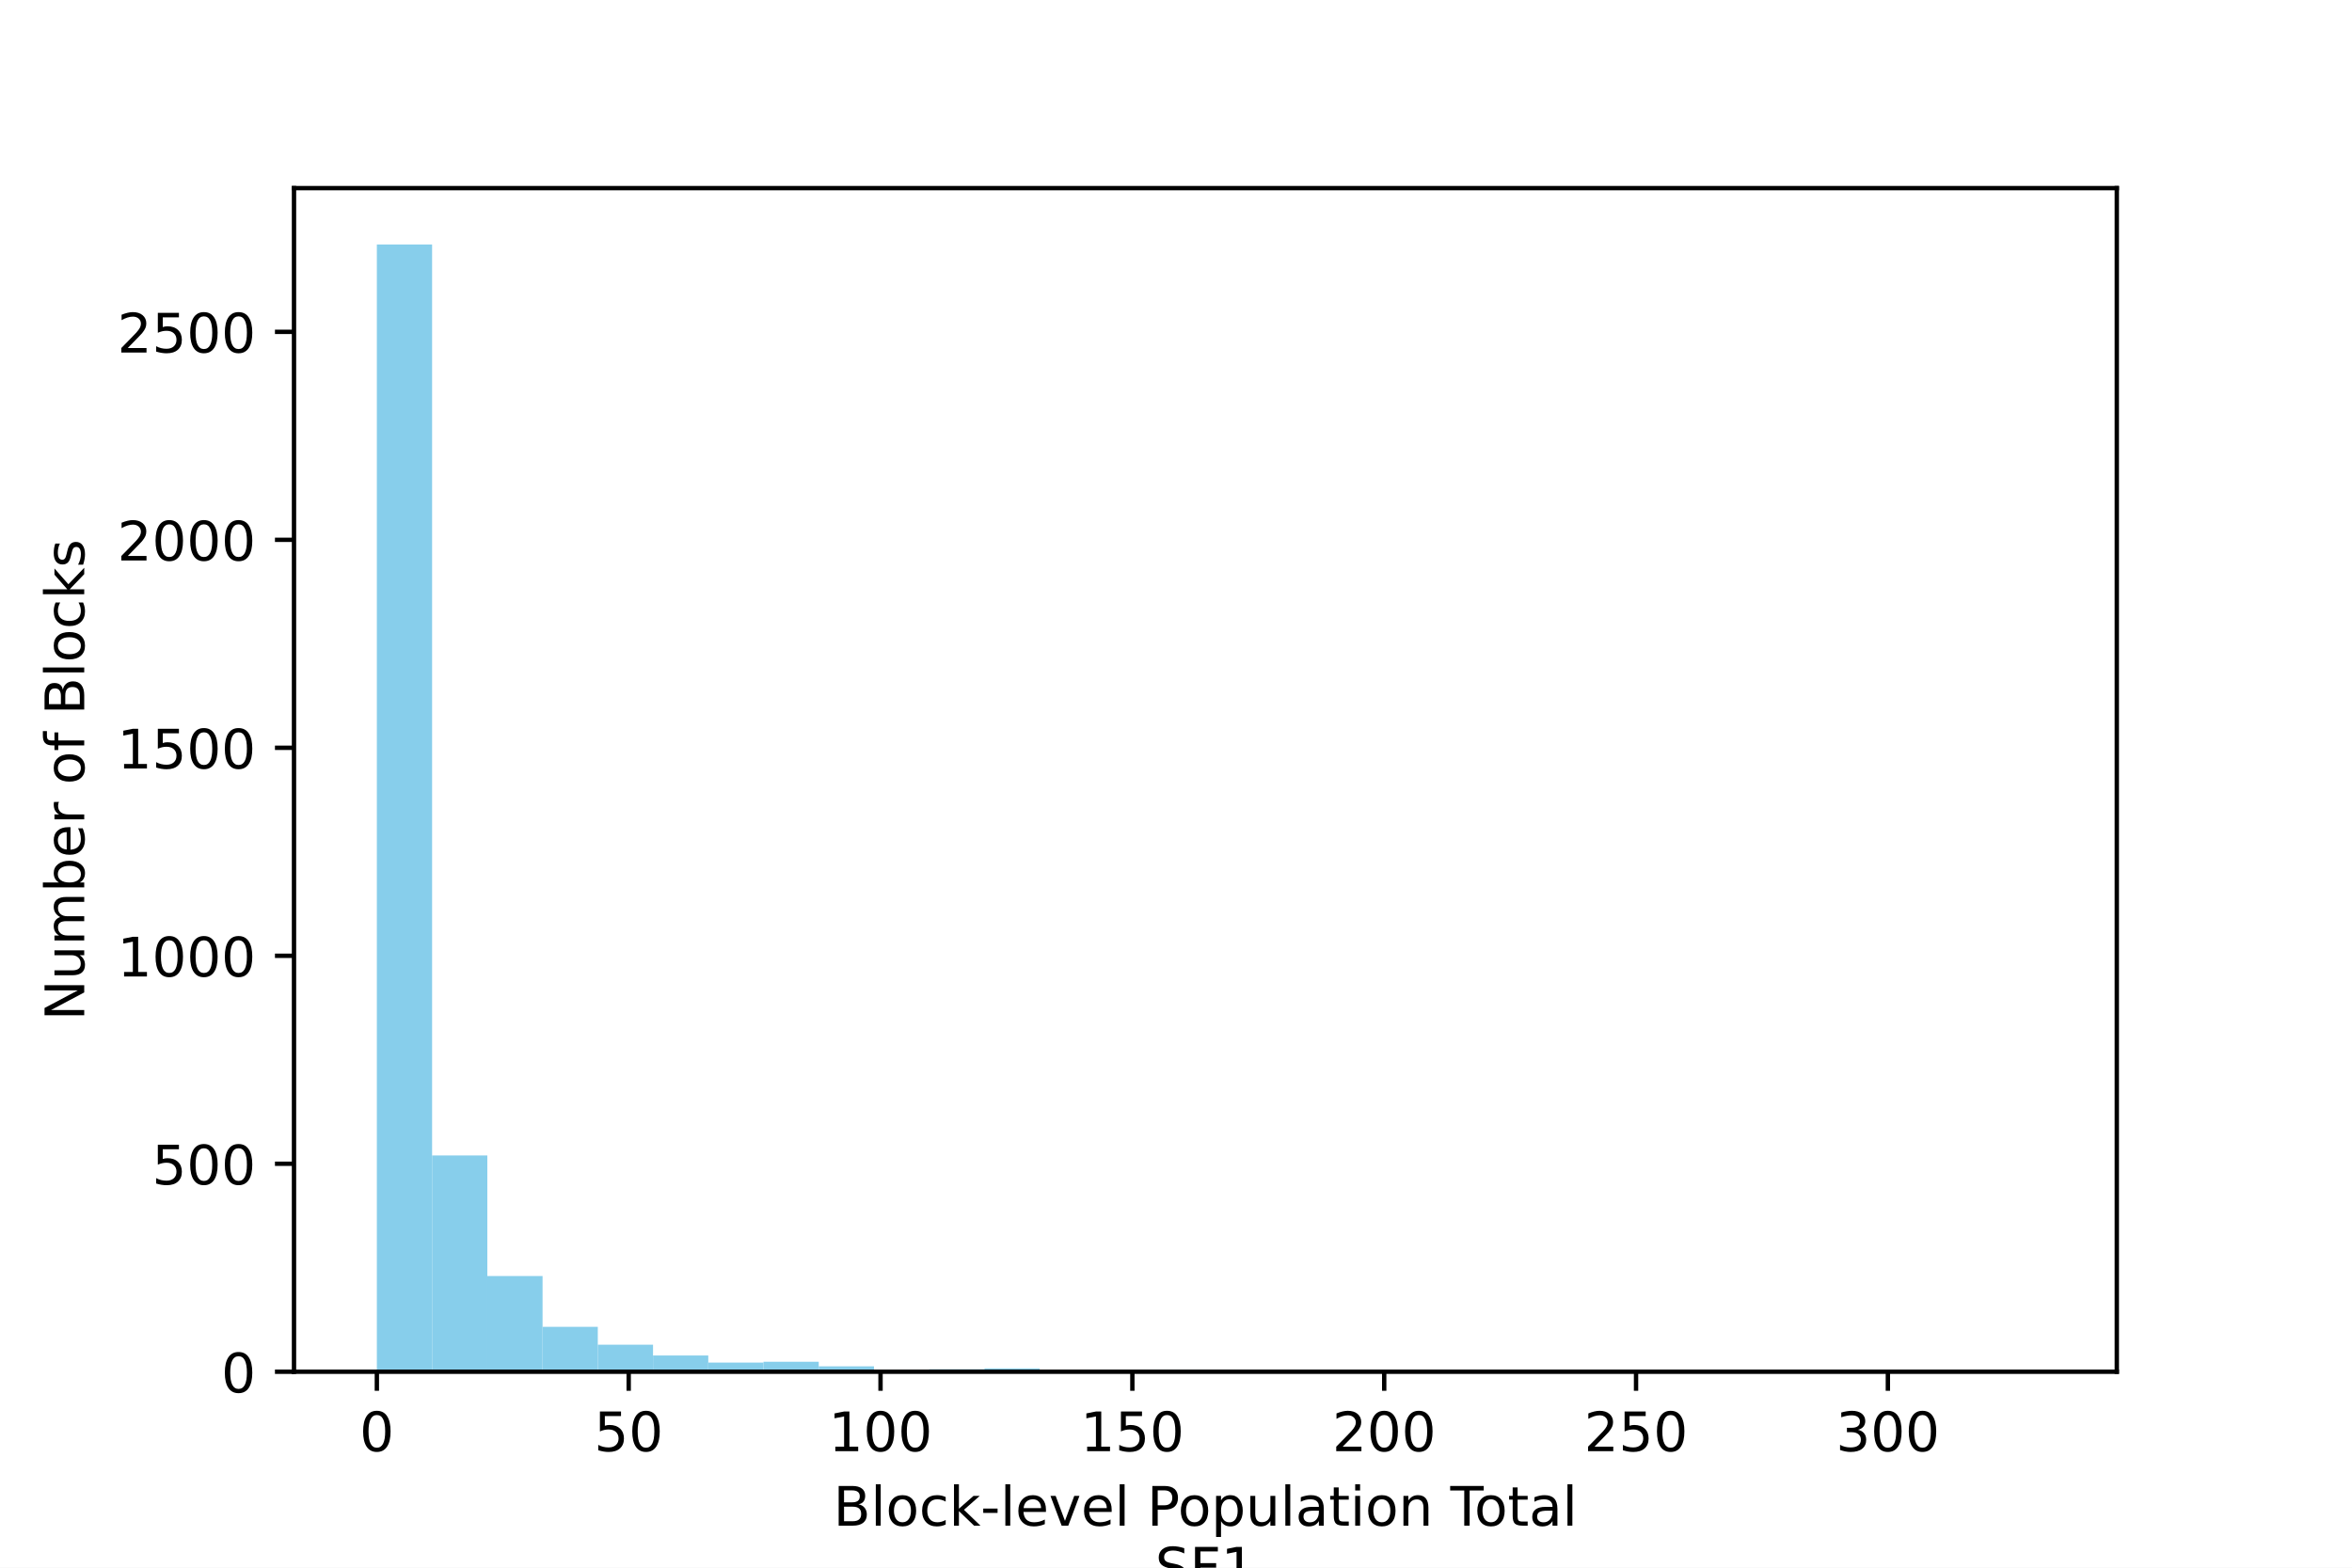
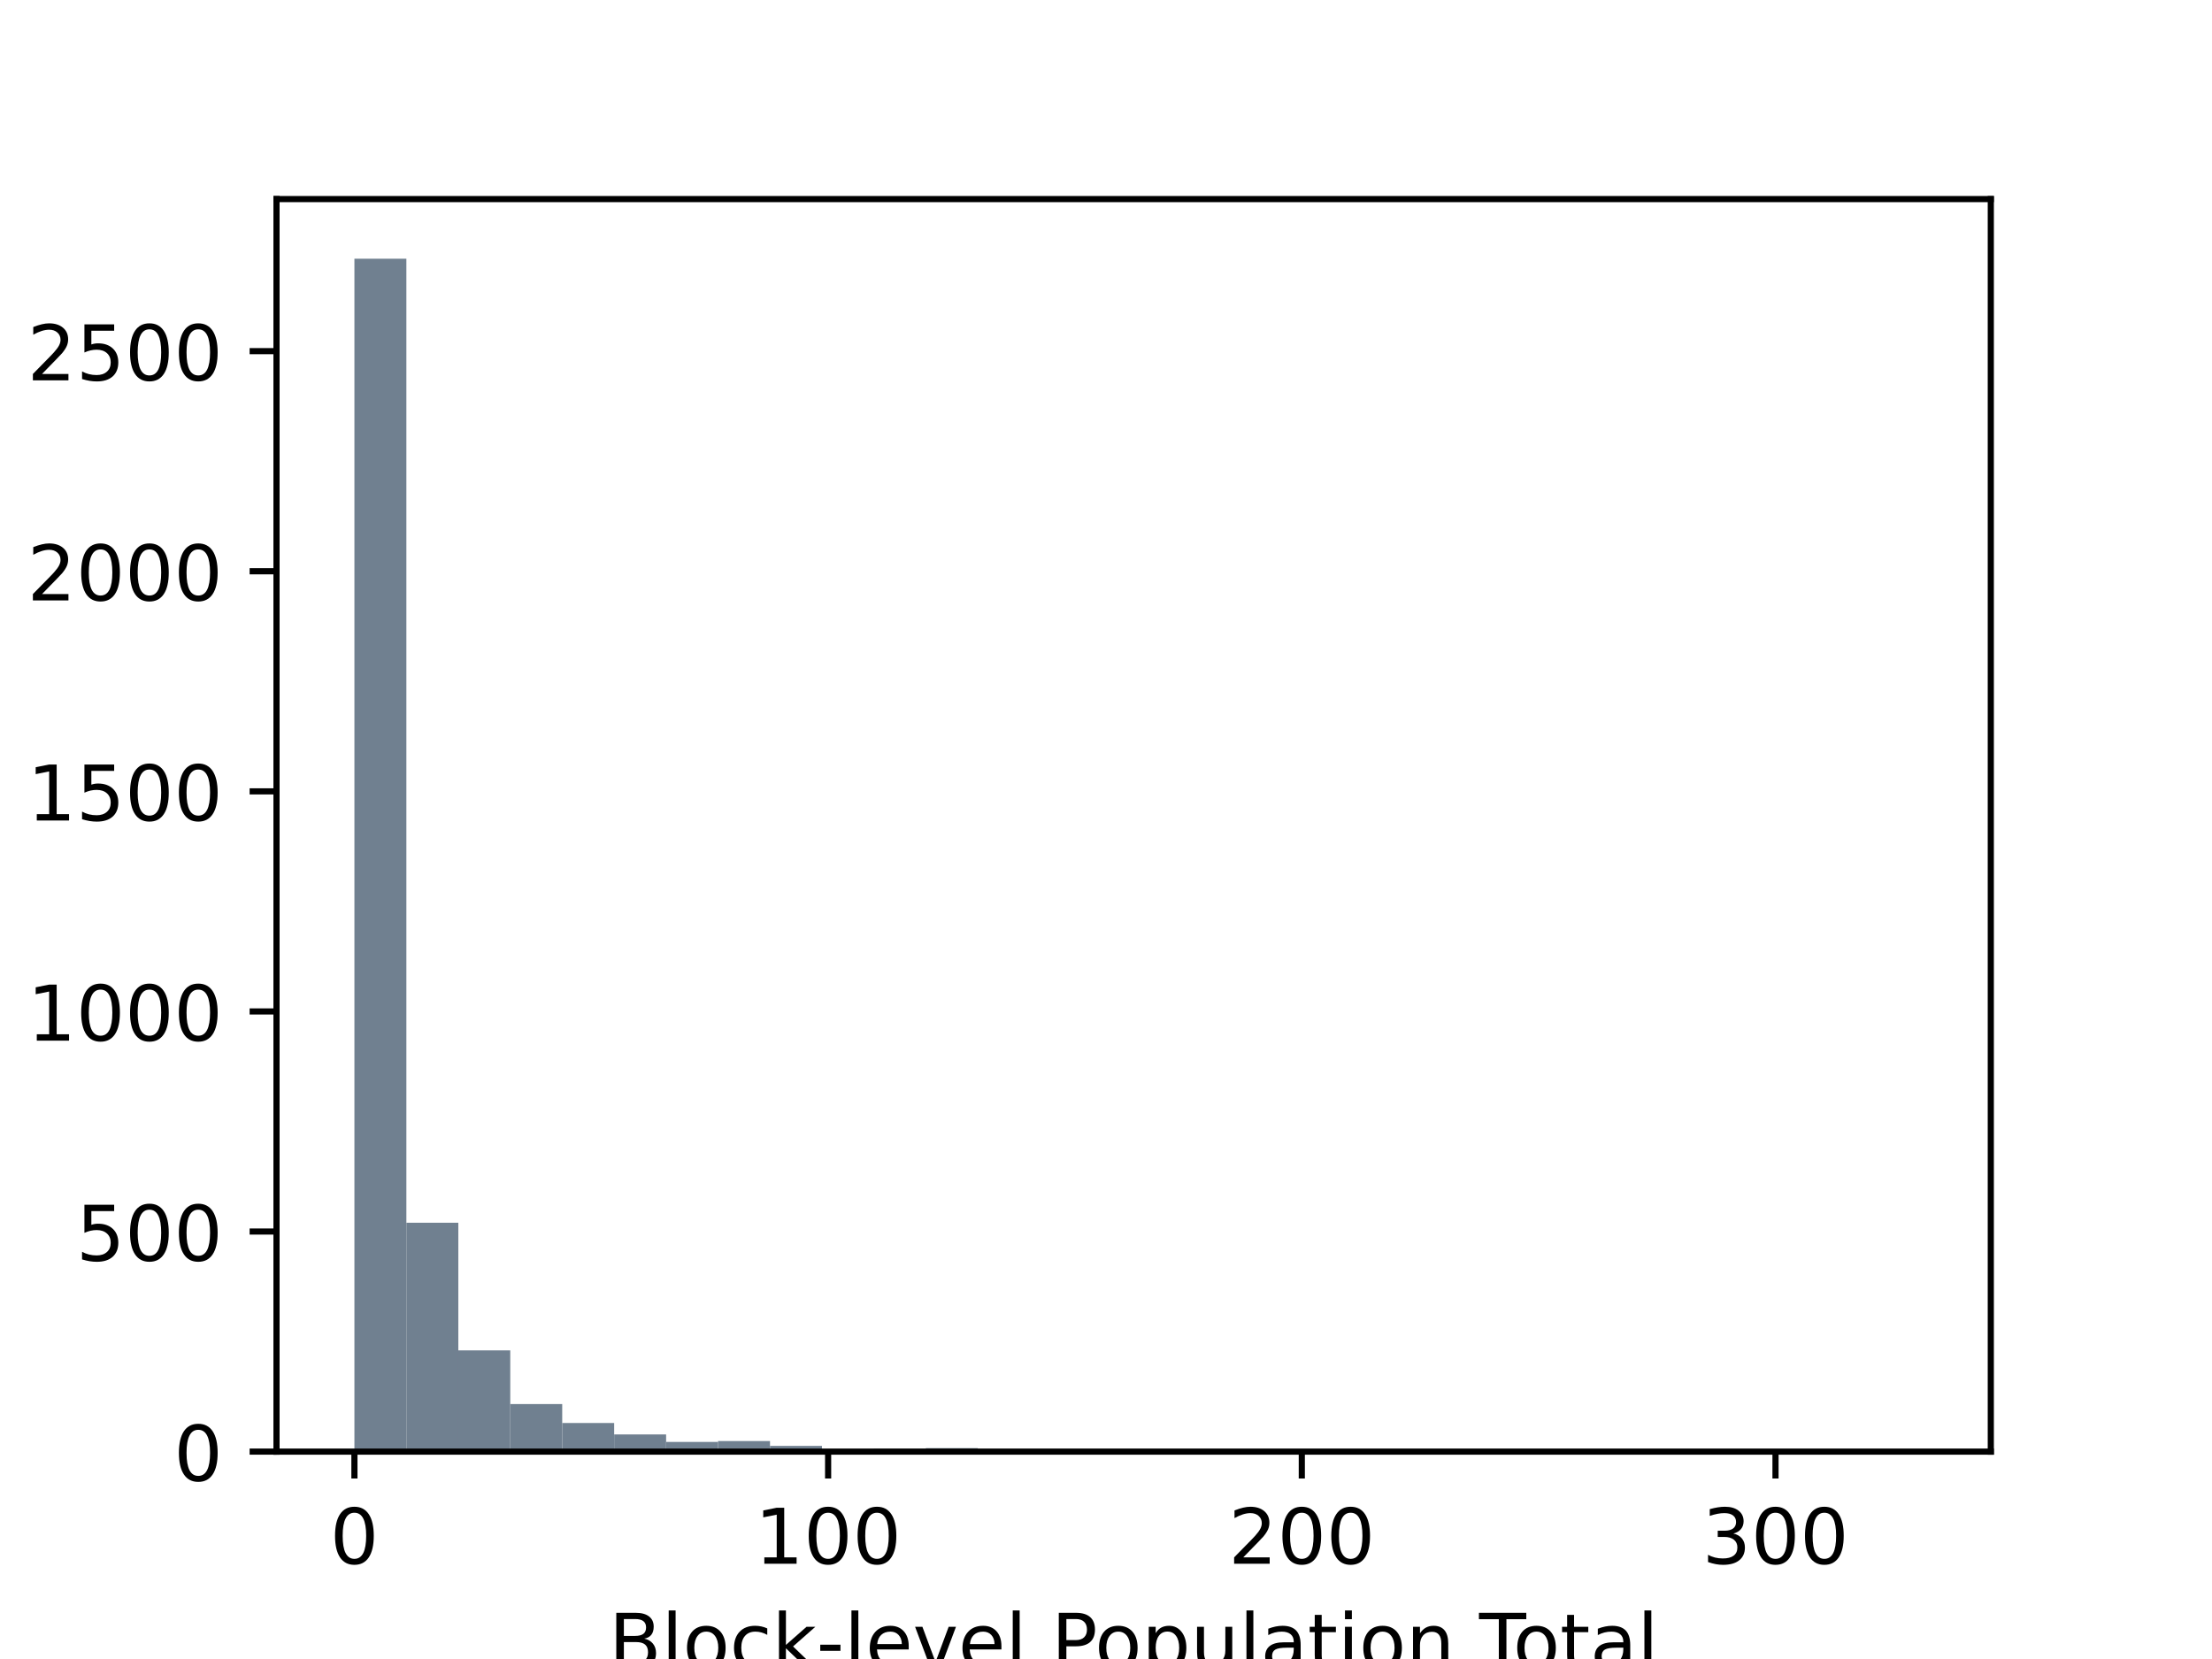
- <svg xmlns="http://www.w3.org/2000/svg" xmlns:xlink="http://www.w3.org/1999/xlink" height="288pt" version="1.1" viewBox="0 0 432 288" width="432pt">
+ <svg xmlns="http://www.w3.org/2000/svg" xmlns:xlink="http://www.w3.org/1999/xlink" height="216pt" version="1.1" viewBox="0 0 288 216" width="288pt">
  <defs>
    <style type="text/css">
*{stroke-linecap:butt;stroke-linejoin:round;}
  </style>
  </defs>
  <g id="figure_1">
    <g id="patch_1">
-       <path d="M 0 288  L 432 288  L 432 0  L 0 0  z " style="fill:#ffffff;" />
+       <path d="M 0 216  L 288 216  L 288 0  L 0 0  z " style="fill:#ffffff;" />
    </g>
    <g id="axes_1">
      <g id="patch_2">
-         <path d="M 54 252  L 388.8 252  L 388.8 34.56  L 54 34.56  z " style="fill:#ffffff;" />
+         <path d="M 36 189  L 259.2 189  L 259.2 25.92  L 36 25.92  z " style="fill:#ffffff;" />
      </g>
      <g id="patch_3">
-         <path clip-path="url(#p27dd9c31ef)" d="M 69.218 252  L 79.364 252  L 79.364 44.914  L 69.218 44.914  z " style="fill:#87ceeb;" />
+         <path clip-path="url(#pad253e665d)" d="M 46.145 189  L 52.909 189  L 52.909 33.686  L 46.145 33.686  z " style="fill:#708090;" />
      </g>
      <g id="patch_4">
-         <path clip-path="url(#p27dd9c31ef)" d="M 79.364 252  L 89.509 252  L 89.509 212.264  L 79.364 212.264  z " style="fill:#87ceeb;" />
+         <path clip-path="url(#pad253e665d)" d="M 52.909 189  L 59.673 189  L 59.673 159.198  L 52.909 159.198  z " style="fill:#708090;" />
      </g>
      <g id="patch_5">
-         <path clip-path="url(#p27dd9c31ef)" d="M 89.509 252  L 99.655 252  L 99.655 234.424  L 89.509 234.424  z " style="fill:#87ceeb;" />
+         <path clip-path="url(#pad253e665d)" d="M 59.673 189  L 66.436 189  L 66.436 175.818  L 59.673 175.818  z " style="fill:#708090;" />
      </g>
      <g id="patch_6">
-         <path clip-path="url(#p27dd9c31ef)" d="M 99.655 252  L 109.8 252  L 109.8 243.747  L 99.655 243.747  z " style="fill:#87ceeb;" />
+         <path clip-path="url(#pad253e665d)" d="M 66.436 189  L 73.2 189  L 73.2 182.81  L 66.436 182.81  z " style="fill:#708090;" />
      </g>
      <g id="patch_7">
-         <path clip-path="url(#p27dd9c31ef)" d="M 109.8 252  L 119.945 252  L 119.945 247.033  L 109.8 247.033  z " style="fill:#87ceeb;" />
+         <path clip-path="url(#pad253e665d)" d="M 73.2 189  L 79.964 189  L 79.964 185.275  L 73.2 185.275  z " style="fill:#708090;" />
      </g>
      <g id="patch_8">
-         <path clip-path="url(#p27dd9c31ef)" d="M 119.945 252  L 130.091 252  L 130.091 249.02  L 119.945 249.02  z " style="fill:#87ceeb;" />
+         <path clip-path="url(#pad253e665d)" d="M 79.964 189  L 86.727 189  L 86.727 186.765  L 79.964 186.765  z " style="fill:#708090;" />
      </g>
      <g id="patch_9">
-         <path clip-path="url(#p27dd9c31ef)" d="M 130.091 252  L 140.236 252  L 140.236 250.319  L 130.091 250.319  z " style="fill:#87ceeb;" />
+         <path clip-path="url(#pad253e665d)" d="M 86.727 189  L 93.491 189  L 93.491 187.739  L 86.727 187.739  z " style="fill:#708090;" />
      </g>
      <g id="patch_10">
-         <path clip-path="url(#p27dd9c31ef)" d="M 140.236 252  L 150.382 252  L 150.382 250.166  L 140.236 250.166  z " style="fill:#87ceeb;" />
+         <path clip-path="url(#pad253e665d)" d="M 93.491 189  L 100.255 189  L 100.255 187.625  L 93.491 187.625  z " style="fill:#708090;" />
      </g>
      <g id="patch_11">
-         <path clip-path="url(#p27dd9c31ef)" d="M 150.382 252  L 160.527 252  L 160.527 251.007  L 150.382 251.007  z " style="fill:#87ceeb;" />
+         <path clip-path="url(#pad253e665d)" d="M 100.255 189  L 107.018 189  L 107.018 188.255  L 100.255 188.255  z " style="fill:#708090;" />
      </g>
      <g id="patch_12">
-         <path clip-path="url(#p27dd9c31ef)" d="M 160.527 252  L 170.673 252  L 170.673 251.694  L 160.527 251.694  z " style="fill:#87ceeb;" />
+         <path clip-path="url(#pad253e665d)" d="M 107.018 189  L 113.782 189  L 113.782 188.771  L 107.018 188.771  z " style="fill:#708090;" />
      </g>
      <g id="patch_13">
-         <path clip-path="url(#p27dd9c31ef)" d="M 170.673 252  L 180.818 252  L 180.818 251.542  L 170.673 251.542  z " style="fill:#87ceeb;" />
+         <path clip-path="url(#pad253e665d)" d="M 113.782 189  L 120.545 189  L 120.545 188.656  L 113.782 188.656  z " style="fill:#708090;" />
      </g>
      <g id="patch_14">
-         <path clip-path="url(#p27dd9c31ef)" d="M 180.818 252  L 190.964 252  L 190.964 251.389  L 180.818 251.389  z " style="fill:#87ceeb;" />
+         <path clip-path="url(#pad253e665d)" d="M 120.545 189  L 127.309 189  L 127.309 188.542  L 120.545 188.542  z " style="fill:#708090;" />
      </g>
      <g id="patch_15">
-         <path clip-path="url(#p27dd9c31ef)" d="M 190.964 252  L 201.109 252  L 201.109 251.771  L 190.964 251.771  z " style="fill:#87ceeb;" />
+         <path clip-path="url(#pad253e665d)" d="M 127.309 189  L 134.073 189  L 134.073 188.828  L 127.309 188.828  z " style="fill:#708090;" />
      </g>
      <g id="patch_16">
-         <path clip-path="url(#p27dd9c31ef)" d="M 201.109 252  L 211.255 252  L 211.255 251.924  L 201.109 251.924  z " style="fill:#87ceeb;" />
+         <path clip-path="url(#pad253e665d)" d="M 134.073 189  L 140.836 189  L 140.836 188.943  L 134.073 188.943  z " style="fill:#708090;" />
      </g>
      <g id="patch_17">
-         <path clip-path="url(#p27dd9c31ef)" d="M 211.255 252  L 221.4 252  L 221.4 251.618  L 211.255 251.618  z " style="fill:#87ceeb;" />
+         <path clip-path="url(#pad253e665d)" d="M 140.836 189  L 147.6 189  L 147.6 188.713  L 140.836 188.713  z " style="fill:#708090;" />
      </g>
      <g id="patch_18">
-         <path clip-path="url(#p27dd9c31ef)" d="M 221.4 252  L 231.545 252  L 231.545 251.924  L 221.4 251.924  z " style="fill:#87ceeb;" />
+         <path clip-path="url(#pad253e665d)" d="M 147.6 189  L 154.364 189  L 154.364 188.943  L 147.6 188.943  z " style="fill:#708090;" />
      </g>
      <g id="patch_19">
-         <path clip-path="url(#p27dd9c31ef)" d="M 231.545 252  L 241.691 252  L 241.691 251.924  L 231.545 251.924  z " style="fill:#87ceeb;" />
+         <path clip-path="url(#pad253e665d)" d="M 154.364 189  L 161.127 189  L 161.127 188.943  L 154.364 188.943  z " style="fill:#708090;" />
      </g>
      <g id="patch_20">
-         <path clip-path="url(#p27dd9c31ef)" d="M 241.691 252  L 251.836 252  L 251.836 251.847  L 241.691 251.847  z " style="fill:#87ceeb;" />
+         <path clip-path="url(#pad253e665d)" d="M 161.127 189  L 167.891 189  L 167.891 188.885  L 161.127 188.885  z " style="fill:#708090;" />
      </g>
      <g id="patch_21">
-         <path clip-path="url(#p27dd9c31ef)" d="M 251.836 252  L 261.982 252  L 261.982 252  L 251.836 252  z " style="fill:#87ceeb;" />
+         <path clip-path="url(#pad253e665d)" d="M 167.891 189  L 174.655 189  L 174.655 189  L 167.891 189  z " style="fill:#708090;" />
      </g>
      <g id="patch_22">
-         <path clip-path="url(#p27dd9c31ef)" d="M 261.982 252  L 272.127 252  L 272.127 251.924  L 261.982 251.924  z " style="fill:#87ceeb;" />
+         <path clip-path="url(#pad253e665d)" d="M 174.655 189  L 181.418 189  L 181.418 188.943  L 174.655 188.943  z " style="fill:#708090;" />
      </g>
      <g id="patch_23">
-         <path clip-path="url(#p27dd9c31ef)" d="M 272.127 252  L 282.273 252  L 282.273 252  L 272.127 252  z " style="fill:#87ceeb;" />
+         <path clip-path="url(#pad253e665d)" d="M 181.418 189  L 188.182 189  L 188.182 189  L 181.418 189  z " style="fill:#708090;" />
      </g>
      <g id="patch_24">
-         <path clip-path="url(#p27dd9c31ef)" d="M 282.273 252  L 292.418 252  L 292.418 252  L 282.273 252  z " style="fill:#87ceeb;" />
+         <path clip-path="url(#pad253e665d)" d="M 188.182 189  L 194.945 189  L 194.945 189  L 188.182 189  z " style="fill:#708090;" />
      </g>
      <g id="patch_25">
-         <path clip-path="url(#p27dd9c31ef)" d="M 292.418 252  L 302.564 252  L 302.564 251.924  L 292.418 251.924  z " style="fill:#87ceeb;" />
+         <path clip-path="url(#pad253e665d)" d="M 194.945 189  L 201.709 189  L 201.709 188.943  L 194.945 188.943  z " style="fill:#708090;" />
      </g>
      <g id="patch_26">
-         <path clip-path="url(#p27dd9c31ef)" d="M 302.564 252  L 312.709 252  L 312.709 251.924  L 302.564 251.924  z " style="fill:#87ceeb;" />
+         <path clip-path="url(#pad253e665d)" d="M 201.709 189  L 208.473 189  L 208.473 188.943  L 201.709 188.943  z " style="fill:#708090;" />
      </g>
      <g id="patch_27">
-         <path clip-path="url(#p27dd9c31ef)" d="M 312.709 252  L 322.855 252  L 322.855 252  L 312.709 252  z " style="fill:#87ceeb;" />
+         <path clip-path="url(#pad253e665d)" d="M 208.473 189  L 215.236 189  L 215.236 189  L 208.473 189  z " style="fill:#708090;" />
      </g>
      <g id="patch_28">
-         <path clip-path="url(#p27dd9c31ef)" d="M 322.855 252  L 333 252  L 333 252  L 322.855 252  z " style="fill:#87ceeb;" />
+         <path clip-path="url(#pad253e665d)" d="M 215.236 189  L 222 189  L 222 189  L 215.236 189  z " style="fill:#708090;" />
      </g>
      <g id="patch_29">
-         <path clip-path="url(#p27dd9c31ef)" d="M 333 252  L 343.145 252  L 343.145 251.924  L 333 251.924  z " style="fill:#87ceeb;" />
+         <path clip-path="url(#pad253e665d)" d="M 222 189  L 228.764 189  L 228.764 188.943  L 222 188.943  z " style="fill:#708090;" />
      </g>
      <g id="patch_30">
-         <path clip-path="url(#p27dd9c31ef)" d="M 343.145 252  L 353.291 252  L 353.291 251.924  L 343.145 251.924  z " style="fill:#87ceeb;" />
+         <path clip-path="url(#pad253e665d)" d="M 228.764 189  L 235.527 189  L 235.527 188.943  L 228.764 188.943  z " style="fill:#708090;" />
      </g>
      <g id="patch_31">
-         <path clip-path="url(#p27dd9c31ef)" d="M 353.291 252  L 363.436 252  L 363.436 252  L 353.291 252  z " style="fill:#87ceeb;" />
+         <path clip-path="url(#pad253e665d)" d="M 235.527 189  L 242.291 189  L 242.291 189  L 235.527 189  z " style="fill:#708090;" />
      </g>
      <g id="patch_32">
-         <path clip-path="url(#p27dd9c31ef)" d="M 363.436 252  L 373.582 252  L 373.582 251.847  L 363.436 251.847  z " style="fill:#87ceeb;" />
+         <path clip-path="url(#pad253e665d)" d="M 242.291 189  L 249.055 189  L 249.055 188.885  L 242.291 188.885  z " style="fill:#708090;" />
      </g>
      <g id="matplotlib.axis_1">
        <g id="xtick_1">
          <g id="line2d_1">
            <defs>
-               <path d="M 0 0  L 0 3.5  " id="mb5f21ae2e0" style="stroke:#000000;stroke-width:0.8;" />
-             </defs>
-             <g>
-               <use style="stroke:#000000;stroke-width:0.8;" x="69.218" xlink:href="#mb5f21ae2e0" y="252" />
+               <path d="M 0 0  L 0 3.5  " id="m7baa0df16b" style="stroke:#000000;stroke-width:0.8;" />
+             </defs>
+             <g>
+               <use style="stroke:#000000;stroke-width:0.8;" x="46.145" xlink:href="#m7baa0df16b" y="189" />
            </g>
          </g>
          <g id="text_1">
            <defs>
              <path d="M 31.781 66.406  Q 24.172 66.406 20.328 58.906  Q 16.5 51.422 16.5 36.375  Q 16.5 21.391 20.328 13.891  Q 24.172 6.391 31.781 6.391  Q 39.453 6.391 43.281 13.891  Q 47.125 21.391 47.125 36.375  Q 47.125 51.422 43.281 58.906  Q 39.453 66.406 31.781 66.406  z M 31.781 74.219  Q 44.047 74.219 50.516 64.516  Q 56.984 54.828 56.984 36.375  Q 56.984 17.969 50.516 8.266  Q 44.047 -1.422 31.781 -1.422  Q 19.531 -1.422 13.062 8.266  Q 6.594 17.969 6.594 36.375  Q 6.594 54.828 13.062 64.516  Q 19.531 74.219 31.781 74.219  z " id="DejaVuSans-48" />
            </defs>
-             <g transform="translate(66.03693 266.5984)scale(0.1 -0.1)">
+             <g transform="translate(42.9642 203.5984)scale(0.1 -0.1)">
              <use xlink:href="#DejaVuSans-48" />
            </g>
          </g>
        </g>
        <g id="xtick_2">
          <g id="line2d_2">
            <g>
-               <use style="stroke:#000000;stroke-width:0.8;" x="115.474" xlink:href="#mb5f21ae2e0" y="252" />
+               <use style="stroke:#000000;stroke-width:0.8;" x="107.82" xlink:href="#m7baa0df16b" y="189" />
            </g>
          </g>
          <g id="text_2">
            <defs>
-               <path d="M 10.797 72.906  L 49.516 72.906  L 49.516 64.594  L 19.828 64.594  L 19.828 46.734  Q 21.969 47.469 24.109 47.828  Q 26.266 48.188 28.422 48.188  Q 40.625 48.188 47.75 41.5  Q 54.891 34.812 54.891 23.391  Q 54.891 11.625 47.562 5.094  Q 40.234 -1.422 26.906 -1.422  Q 22.312 -1.422 17.547 -0.641  Q 12.797 0.141 7.719 1.703  L 7.719 11.625  Q 12.109 9.234 16.797 8.062  Q 21.484 6.891 26.703 6.891  Q 35.156 6.891 40.078 11.328  Q 45.016 15.766 45.016 23.391  Q 45.016 31 40.078 35.438  Q 35.156 39.891 26.703 39.891  Q 22.75 39.891 18.812 39.016  Q 14.891 38.141 10.797 36.281  z " id="DejaVuSans-53" />
-             </defs>
-             <g transform="translate(109.1116 266.5984)scale(0.1 -0.1)">
-               <use xlink:href="#DejaVuSans-53" />
-               <use x="63.623" xlink:href="#DejaVuSans-48" />
+               <path d="M 12.406 8.297  L 28.516 8.297  L 28.516 63.922  L 10.984 60.406  L 10.984 69.391  L 28.422 72.906  L 38.281 72.906  L 38.281 8.297  L 54.391 8.297  L 54.391 0  L 12.406 0  z " id="DejaVuSans-49" />
+             </defs>
+             <g transform="translate(98.2762 203.5984)scale(0.1 -0.1)">
+               <use xlink:href="#DejaVuSans-49" />
+               <use x="63.623" xlink:href="#DejaVuSans-48" />
+               <use x="127.246" xlink:href="#DejaVuSans-48" />
            </g>
          </g>
        </g>
        <g id="xtick_3">
          <g id="line2d_3">
            <g>
-               <use style="stroke:#000000;stroke-width:0.8;" x="161.73" xlink:href="#mb5f21ae2e0" y="252" />
+               <use style="stroke:#000000;stroke-width:0.8;" x="169.494" xlink:href="#m7baa0df16b" y="189" />
            </g>
          </g>
          <g id="text_3">
            <defs>
-               <path d="M 12.406 8.297  L 28.516 8.297  L 28.516 63.922  L 10.984 60.406  L 10.984 69.391  L 28.422 72.906  L 38.281 72.906  L 38.281 8.297  L 54.391 8.297  L 54.391 0  L 12.406 0  z " id="DejaVuSans-49" />
-             </defs>
-             <g transform="translate(152.1862 266.5984)scale(0.1 -0.1)">
-               <use xlink:href="#DejaVuSans-49" />
+               <path d="M 19.188 8.297  L 53.609 8.297  L 53.609 0  L 7.328 0  L 7.328 8.297  Q 12.938 14.109 22.625 23.891  Q 32.328 33.688 34.812 36.531  Q 39.547 41.844 41.422 45.531  Q 43.312 49.219 43.312 52.781  Q 43.312 58.594 39.234 62.25  Q 35.156 65.922 28.609 65.922  Q 23.969 65.922 18.812 64.312  Q 13.672 62.703 7.812 59.422  L 7.812 69.391  Q 13.766 71.781 18.938 73  Q 24.125 74.219 28.422 74.219  Q 39.75 74.219 46.484 68.547  Q 53.219 62.891 53.219 53.422  Q 53.219 48.922 51.531 44.891  Q 49.859 40.875 45.406 35.406  Q 44.188 33.984 37.641 27.219  Q 31.109 20.453 19.188 8.297  z " id="DejaVuSans-50" />
+             </defs>
+             <g transform="translate(159.9507 203.5984)scale(0.1 -0.1)">
+               <use xlink:href="#DejaVuSans-50" />
              <use x="63.623" xlink:href="#DejaVuSans-48" />
              <use x="127.246" xlink:href="#DejaVuSans-48" />
            </g>
          </g>
        </g>
        <g id="xtick_4">
          <g id="line2d_4">
            <g>
-               <use style="stroke:#000000;stroke-width:0.8;" x="207.986" xlink:href="#mb5f21ae2e0" y="252" />
+               <use style="stroke:#000000;stroke-width:0.8;" x="231.169" xlink:href="#m7baa0df16b" y="189" />
            </g>
          </g>
          <g id="text_4">
-             <g transform="translate(198.442 266.5984)scale(0.1 -0.1)">
-               <use xlink:href="#DejaVuSans-49" />
-               <use x="63.623" xlink:href="#DejaVuSans-53" />
-               <use x="127.246" xlink:href="#DejaVuSans-48" />
-             </g>
-           </g>
-         </g>
-         <g id="xtick_5">
-           <g id="line2d_5">
-             <g>
-               <use style="stroke:#000000;stroke-width:0.8;" x="254.242" xlink:href="#mb5f21ae2e0" y="252" />
-             </g>
-           </g>
-           <g id="text_5">
-             <defs>
-               <path d="M 19.188 8.297  L 53.609 8.297  L 53.609 0  L 7.328 0  L 7.328 8.297  Q 12.938 14.109 22.625 23.891  Q 32.328 33.688 34.812 36.531  Q 39.547 41.844 41.422 45.531  Q 43.312 49.219 43.312 52.781  Q 43.312 58.594 39.234 62.25  Q 35.156 65.922 28.609 65.922  Q 23.969 65.922 18.812 64.312  Q 13.672 62.703 7.812 59.422  L 7.812 69.391  Q 13.766 71.781 18.938 73  Q 24.125 74.219 28.422 74.219  Q 39.75 74.219 46.484 68.547  Q 53.219 62.891 53.219 53.422  Q 53.219 48.922 51.531 44.891  Q 49.859 40.875 45.406 35.406  Q 44.188 33.984 37.641 27.219  Q 31.109 20.453 19.188 8.297  z " id="DejaVuSans-50" />
-             </defs>
-             <g transform="translate(244.6979 266.5984)scale(0.1 -0.1)">
-               <use xlink:href="#DejaVuSans-50" />
-               <use x="63.623" xlink:href="#DejaVuSans-48" />
-               <use x="127.246" xlink:href="#DejaVuSans-48" />
-             </g>
-           </g>
-         </g>
-         <g id="xtick_6">
-           <g id="line2d_6">
-             <g>
-               <use style="stroke:#000000;stroke-width:0.8;" x="300.498" xlink:href="#mb5f21ae2e0" y="252" />
-             </g>
-           </g>
-           <g id="text_6">
-             <g transform="translate(290.9538 266.5984)scale(0.1 -0.1)">
-               <use xlink:href="#DejaVuSans-50" />
-               <use x="63.623" xlink:href="#DejaVuSans-53" />
-               <use x="127.246" xlink:href="#DejaVuSans-48" />
-             </g>
-           </g>
-         </g>
-         <g id="xtick_7">
-           <g id="line2d_7">
-             <g>
-               <use style="stroke:#000000;stroke-width:0.8;" x="346.753" xlink:href="#mb5f21ae2e0" y="252" />
-             </g>
-           </g>
-           <g id="text_7">
            <defs>
              <path d="M 40.578 39.312  Q 47.656 37.797 51.625 33  Q 55.609 28.219 55.609 21.188  Q 55.609 10.406 48.188 4.484  Q 40.766 -1.422 27.094 -1.422  Q 22.516 -1.422 17.656 -0.516  Q 12.797 0.391 7.625 2.203  L 7.625 11.719  Q 11.719 9.328 16.594 8.109  Q 21.484 6.891 26.812 6.891  Q 36.078 6.891 40.938 10.547  Q 45.797 14.203 45.797 21.188  Q 45.797 27.641 41.281 31.266  Q 36.766 34.906 28.719 34.906  L 20.219 34.906  L 20.219 43.016  L 29.109 43.016  Q 36.375 43.016 40.234 45.922  Q 44.094 48.828 44.094 54.297  Q 44.094 59.906 40.109 62.906  Q 36.141 65.922 28.719 65.922  Q 24.656 65.922 20.016 65.031  Q 15.375 64.156 9.812 62.312  L 9.812 71.094  Q 15.438 72.656 20.344 73.438  Q 25.25 74.219 29.594 74.219  Q 40.828 74.219 47.359 69.109  Q 53.906 64.016 53.906 55.328  Q 53.906 49.266 50.438 45.094  Q 46.969 40.922 40.578 39.312  z " id="DejaVuSans-51" />
            </defs>
-             <g transform="translate(337.2097 266.5984)scale(0.1 -0.1)">
+             <g transform="translate(221.6252 203.5984)scale(0.1 -0.1)">
              <use xlink:href="#DejaVuSans-51" />
              <use x="63.623" xlink:href="#DejaVuSans-48" />
              <use x="127.246" xlink:href="#DejaVuSans-48" />
            </g>
          </g>
        </g>
-         <g id="text_8">
+         <g id="text_5">
          <defs>
            <path d="M 19.672 34.812  L 19.672 8.109  L 35.5 8.109  Q 43.453 8.109 47.281 11.406  Q 51.125 14.703 51.125 21.484  Q 51.125 28.328 47.281 31.562  Q 43.453 34.812 35.5 34.812  z M 19.672 64.797  L 19.672 42.828  L 34.281 42.828  Q 41.5 42.828 45.031 45.531  Q 48.578 48.25 48.578 53.812  Q 48.578 59.328 45.031 62.062  Q 41.5 64.797 34.281 64.797  z M 9.812 72.906  L 35.016 72.906  Q 46.297 72.906 52.391 68.219  Q 58.5 63.531 58.5 54.891  Q 58.5 48.188 55.375 44.234  Q 52.25 40.281 46.188 39.312  Q 53.469 37.75 57.5 32.781  Q 61.531 27.828 61.531 20.406  Q 61.531 10.641 54.891 5.312  Q 48.25 0 35.984 0  L 9.812 0  z " id="DejaVuSans-66" />
            <path d="M 9.422 75.984  L 18.406 75.984  L 18.406 0  L 9.422 0  z " id="DejaVuSans-108" />
            <path d="M 30.609 48.391  Q 23.391 48.391 19.188 42.75  Q 14.984 37.109 14.984 27.297  Q 14.984 17.484 19.156 11.844  Q 23.344 6.203 30.609 6.203  Q 37.797 6.203 41.984 11.859  Q 46.188 17.531 46.188 27.297  Q 46.188 37.016 41.984 42.703  Q 37.797 48.391 30.609 48.391  z M 30.609 56  Q 42.328 56 49.016 48.375  Q 55.719 40.766 55.719 27.297  Q 55.719 13.875 49.016 6.219  Q 42.328 -1.422 30.609 -1.422  Q 18.844 -1.422 12.172 6.219  Q 5.516 13.875 5.516 27.297  Q 5.516 40.766 12.172 48.375  Q 18.844 56 30.609 56  z " id="DejaVuSans-111" />
            <path d="M 48.781 52.594  L 48.781 44.188  Q 44.969 46.297 41.141 47.344  Q 37.312 48.391 33.406 48.391  Q 24.656 48.391 19.812 42.844  Q 14.984 37.312 14.984 27.297  Q 14.984 17.281 19.812 11.734  Q 24.656 6.203 33.406 6.203  Q 37.312 6.203 41.141 7.25  Q 44.969 8.297 48.781 10.406  L 48.781 2.094  Q 45.016 0.344 40.984 -0.531  Q 36.969 -1.422 32.422 -1.422  Q 20.062 -1.422 12.781 6.344  Q 5.516 14.109 5.516 27.297  Q 5.516 40.672 12.859 48.328  Q 20.219 56 33.016 56  Q 37.156 56 41.109 55.141  Q 45.062 54.297 48.781 52.594  z " id="DejaVuSans-99" />
            <path d="M 9.078 75.984  L 18.109 75.984  L 18.109 31.109  L 44.922 54.688  L 56.391 54.688  L 27.391 29.109  L 57.625 0  L 45.906 0  L 18.109 26.703  L 18.109 0  L 9.078 0  z " id="DejaVuSans-107" />
            <path d="M 4.891 31.391  L 31.203 31.391  L 31.203 23.391  L 4.891 23.391  z " id="DejaVuSans-45" />
            <path d="M 56.203 29.594  L 56.203 25.203  L 14.891 25.203  Q 15.484 15.922 20.484 11.062  Q 25.484 6.203 34.422 6.203  Q 39.594 6.203 44.453 7.469  Q 49.312 8.734 54.109 11.281  L 54.109 2.781  Q 49.266 0.734 44.188 -0.344  Q 39.109 -1.422 33.891 -1.422  Q 20.797 -1.422 13.156 6.188  Q 5.516 13.812 5.516 26.812  Q 5.516 40.234 12.766 48.109  Q 20.016 56 32.328 56  Q 43.359 56 49.781 48.891  Q 56.203 41.797 56.203 29.594  z M 47.219 32.234  Q 47.125 39.594 43.094 43.984  Q 39.062 48.391 32.422 48.391  Q 24.906 48.391 20.391 44.141  Q 15.875 39.891 15.188 32.172  z " id="DejaVuSans-101" />
            <path d="M 2.984 54.688  L 12.5 54.688  L 29.594 8.797  L 46.688 54.688  L 56.203 54.688  L 35.688 0  L 23.484 0  z " id="DejaVuSans-118" />
            <path id="DejaVuSans-32" />
            <path d="M 19.672 64.797  L 19.672 37.406  L 32.078 37.406  Q 38.969 37.406 42.719 40.969  Q 46.484 44.531 46.484 51.125  Q 46.484 57.672 42.719 61.234  Q 38.969 64.797 32.078 64.797  z M 9.812 72.906  L 32.078 72.906  Q 44.344 72.906 50.609 67.359  Q 56.891 61.812 56.891 51.125  Q 56.891 40.328 50.609 34.812  Q 44.344 29.297 32.078 29.297  L 19.672 29.297  L 19.672 0  L 9.812 0  z " id="DejaVuSans-80" />
            <path d="M 18.109 8.203  L 18.109 -20.797  L 9.078 -20.797  L 9.078 54.688  L 18.109 54.688  L 18.109 46.391  Q 20.953 51.266 25.266 53.625  Q 29.594 56 35.594 56  Q 45.562 56 51.781 48.094  Q 58.016 40.188 58.016 27.297  Q 58.016 14.406 51.781 6.484  Q 45.562 -1.422 35.594 -1.422  Q 29.594 -1.422 25.266 0.953  Q 20.953 3.328 18.109 8.203  z M 48.688 27.297  Q 48.688 37.203 44.609 42.844  Q 40.531 48.484 33.406 48.484  Q 26.266 48.484 22.188 42.844  Q 18.109 37.203 18.109 27.297  Q 18.109 17.391 22.188 11.75  Q 26.266 6.109 33.406 6.109  Q 40.531 6.109 44.609 11.75  Q 48.688 17.391 48.688 27.297  z " id="DejaVuSans-112" />
            <path d="M 8.5 21.578  L 8.5 54.688  L 17.484 54.688  L 17.484 21.922  Q 17.484 14.156 20.5 10.266  Q 23.531 6.391 29.594 6.391  Q 36.859 6.391 41.078 11.031  Q 45.312 15.672 45.312 23.688  L 45.312 54.688  L 54.297 54.688  L 54.297 0  L 45.312 0  L 45.312 8.406  Q 42.047 3.422 37.719 1  Q 33.406 -1.422 27.688 -1.422  Q 18.266 -1.422 13.375 4.438  Q 8.5 10.297 8.5 21.578  z M 31.109 56  z " id="DejaVuSans-117" />
            <path d="M 34.281 27.484  Q 23.391 27.484 19.188 25  Q 14.984 22.516 14.984 16.5  Q 14.984 11.719 18.141 8.906  Q 21.297 6.109 26.703 6.109  Q 34.188 6.109 38.703 11.406  Q 43.219 16.703 43.219 25.484  L 43.219 27.484  z M 52.203 31.203  L 52.203 0  L 43.219 0  L 43.219 8.297  Q 40.141 3.328 35.547 0.953  Q 30.953 -1.422 24.312 -1.422  Q 15.922 -1.422 10.953 3.297  Q 6 8.016 6 15.922  Q 6 25.141 12.172 29.828  Q 18.359 34.516 30.609 34.516  L 43.219 34.516  L 43.219 35.406  Q 43.219 41.609 39.141 45  Q 35.062 48.391 27.688 48.391  Q 23 48.391 18.547 47.266  Q 14.109 46.141 10.016 43.891  L 10.016 52.203  Q 14.938 54.109 19.578 55.047  Q 24.219 56 28.609 56  Q 40.484 56 46.344 49.844  Q 52.203 43.703 52.203 31.203  z " id="DejaVuSans-97" />
            <path d="M 18.312 70.219  L 18.312 54.688  L 36.812 54.688  L 36.812 47.703  L 18.312 47.703  L 18.312 18.016  Q 18.312 11.328 20.141 9.422  Q 21.969 7.516 27.594 7.516  L 36.812 7.516  L 36.812 0  L 27.594 0  Q 17.188 0 13.234 3.875  Q 9.281 7.766 9.281 18.016  L 9.281 47.703  L 2.688 47.703  L 2.688 54.688  L 9.281 54.688  L 9.281 70.219  z " id="DejaVuSans-116" />
            <path d="M 9.422 54.688  L 18.406 54.688  L 18.406 0  L 9.422 0  z M 9.422 75.984  L 18.406 75.984  L 18.406 64.594  L 9.422 64.594  z " id="DejaVuSans-105" />
            <path d="M 54.891 33.016  L 54.891 0  L 45.906 0  L 45.906 32.719  Q 45.906 40.484 42.875 44.328  Q 39.844 48.188 33.797 48.188  Q 26.516 48.188 22.312 43.547  Q 18.109 38.922 18.109 30.906  L 18.109 0  L 9.078 0  L 9.078 54.688  L 18.109 54.688  L 18.109 46.188  Q 21.344 51.125 25.703 53.562  Q 30.078 56 35.797 56  Q 45.219 56 50.047 50.172  Q 54.891 44.344 54.891 33.016  z " id="DejaVuSans-110" />
            <path d="M -0.297 72.906  L 61.375 72.906  L 61.375 64.594  L 35.5 64.594  L 35.5 0  L 25.594 0  L 25.594 64.594  L -0.297 64.594  z " id="DejaVuSans-84" />
          </defs>
-           <g transform="translate(153.0609 280.2766)scale(0.1 -0.1)">
+           <g transform="translate(79.26094 217.2766)scale(0.1 -0.1)">
            <use xlink:href="#DejaVuSans-66" />
            <use x="68.604" xlink:href="#DejaVuSans-108" />
            <use x="96.387" xlink:href="#DejaVuSans-111" />
            <use x="157.568" xlink:href="#DejaVuSans-99" />
            <use x="212.549" xlink:href="#DejaVuSans-107" />
            <use x="270.459" xlink:href="#DejaVuSans-45" />
            <use x="306.543" xlink:href="#DejaVuSans-108" />
            <use x="334.326" xlink:href="#DejaVuSans-101" />
            <use x="395.85" xlink:href="#DejaVuSans-118" />
            <use x="455.029" xlink:href="#DejaVuSans-101" />
            <use x="516.553" xlink:href="#DejaVuSans-108" />
            <use x="544.336" xlink:href="#DejaVuSans-32" />
            <use x="576.123" xlink:href="#DejaVuSans-80" />
            <use x="632.801" xlink:href="#DejaVuSans-111" />
            <use x="693.982" xlink:href="#DejaVuSans-112" />
            <use x="757.459" xlink:href="#DejaVuSans-117" />
            <use x="820.838" xlink:href="#DejaVuSans-108" />
            <use x="848.621" xlink:href="#DejaVuSans-97" />
            <use x="909.9" xlink:href="#DejaVuSans-116" />
            <use x="949.109" xlink:href="#DejaVuSans-105" />
            <use x="976.893" xlink:href="#DejaVuSans-111" />
            <use x="1038.074" xlink:href="#DejaVuSans-110" />
            <use x="1101.453" xlink:href="#DejaVuSans-32" />
            <use x="1133.24" xlink:href="#DejaVuSans-84" />
            <use x="1177.324" xlink:href="#DejaVuSans-111" />
            <use x="1238.506" xlink:href="#DejaVuSans-116" />
            <use x="1277.715" xlink:href="#DejaVuSans-97" />
            <use x="1338.994" xlink:href="#DejaVuSans-108" />
          </g>
          <defs>
            <path d="M 53.516 70.516  L 53.516 60.891  Q 47.906 63.578 42.922 64.891  Q 37.938 66.219 33.297 66.219  Q 25.25 66.219 20.875 63.094  Q 16.5 59.969 16.5 54.203  Q 16.5 49.359 19.406 46.891  Q 22.312 44.438 30.422 42.922  L 36.375 41.703  Q 47.406 39.594 52.656 34.297  Q 57.906 29 57.906 20.125  Q 57.906 9.516 50.797 4.047  Q 43.703 -1.422 29.984 -1.422  Q 24.812 -1.422 18.969 -0.25  Q 13.141 0.922 6.891 3.219  L 6.891 13.375  Q 12.891 10.016 18.656 8.297  Q 24.422 6.594 29.984 6.594  Q 38.422 6.594 43.016 9.906  Q 47.609 13.234 47.609 19.391  Q 47.609 24.75 44.312 27.781  Q 41.016 30.812 33.5 32.328  L 27.484 33.5  Q 16.453 35.688 11.516 40.375  Q 6.594 45.062 6.594 53.422  Q 6.594 63.094 13.406 68.656  Q 20.219 74.219 32.172 74.219  Q 37.312 74.219 42.625 73.281  Q 47.953 72.359 53.516 70.516  z " id="DejaVuSans-83" />
            <path d="M 9.812 72.906  L 51.703 72.906  L 51.703 64.594  L 19.672 64.594  L 19.672 43.109  L 48.578 43.109  L 48.578 34.812  L 19.672 34.812  L 19.672 0  L 9.812 0  z " id="DejaVuSans-70" />
          </defs>
-           <g transform="translate(212.1687 291.4744)scale(0.1 -0.1)">
+           <g transform="translate(138.3688 228.4744)scale(0.1 -0.1)">
            <use xlink:href="#DejaVuSans-83" />
            <use x="63.477" xlink:href="#DejaVuSans-70" />
            <use x="120.996" xlink:href="#DejaVuSans-49" />
          </g>
        </g>
      </g>
      <g id="matplotlib.axis_2">
        <g id="ytick_1">
+           <g id="line2d_5">
+             <defs>
+               <path d="M 0 0  L -3.5 0  " id="ma7772ef113" style="stroke:#000000;stroke-width:0.8;" />
+             </defs>
+             <g>
+               <use style="stroke:#000000;stroke-width:0.8;" x="36" xlink:href="#ma7772ef113" y="189" />
+             </g>
+           </g>
+           <g id="text_6">
+             <g transform="translate(22.6375 192.7992)scale(0.1 -0.1)">
+               <use xlink:href="#DejaVuSans-48" />
+             </g>
+           </g>
+         </g>
+         <g id="ytick_2">
+           <g id="line2d_6">
+             <g>
+               <use style="stroke:#000000;stroke-width:0.8;" x="36" xlink:href="#ma7772ef113" y="160.344" />
+             </g>
+           </g>
+           <g id="text_7">
+             <defs>
+               <path d="M 10.797 72.906  L 49.516 72.906  L 49.516 64.594  L 19.828 64.594  L 19.828 46.734  Q 21.969 47.469 24.109 47.828  Q 26.266 48.188 28.422 48.188  Q 40.625 48.188 47.75 41.5  Q 54.891 34.812 54.891 23.391  Q 54.891 11.625 47.562 5.094  Q 40.234 -1.422 26.906 -1.422  Q 22.312 -1.422 17.547 -0.641  Q 12.797 0.141 7.719 1.703  L 7.719 11.625  Q 12.109 9.234 16.797 8.062  Q 21.484 6.891 26.703 6.891  Q 35.156 6.891 40.078 11.328  Q 45.016 15.766 45.016 23.391  Q 45.016 31 40.078 35.438  Q 35.156 39.891 26.703 39.891  Q 22.75 39.891 18.812 39.016  Q 14.891 38.141 10.797 36.281  z " id="DejaVuSans-53" />
+             </defs>
+             <g transform="translate(9.9125 164.1434)scale(0.1 -0.1)">
+               <use xlink:href="#DejaVuSans-53" />
+               <use x="63.623" xlink:href="#DejaVuSans-48" />
+               <use x="127.246" xlink:href="#DejaVuSans-48" />
+             </g>
+           </g>
+         </g>
+         <g id="ytick_3">
+           <g id="line2d_7">
+             <g>
+               <use style="stroke:#000000;stroke-width:0.8;" x="36" xlink:href="#ma7772ef113" y="131.688" />
+             </g>
+           </g>
+           <g id="text_8">
+             <g transform="translate(3.55 135.4877)scale(0.1 -0.1)">
+               <use xlink:href="#DejaVuSans-49" />
+               <use x="63.623" xlink:href="#DejaVuSans-48" />
+               <use x="127.246" xlink:href="#DejaVuSans-48" />
+               <use x="190.869" xlink:href="#DejaVuSans-48" />
+             </g>
+           </g>
+         </g>
+         <g id="ytick_4">
          <g id="line2d_8">
-             <defs>
-               <path d="M 0 0  L -3.5 0  " id="me0ec75400e" style="stroke:#000000;stroke-width:0.8;" />
-             </defs>
-             <g>
-               <use style="stroke:#000000;stroke-width:0.8;" x="54" xlink:href="#me0ec75400e" y="252" />
+             <g>
+               <use style="stroke:#000000;stroke-width:0.8;" x="36" xlink:href="#ma7772ef113" y="103.033" />
            </g>
          </g>
          <g id="text_9">
-             <g transform="translate(40.6375 255.7992)scale(0.1 -0.1)">
-               <use xlink:href="#DejaVuSans-48" />
-             </g>
-           </g>
-         </g>
-         <g id="ytick_2">
-           <g id="line2d_9">
-             <g>
-               <use style="stroke:#000000;stroke-width:0.8;" x="54" xlink:href="#me0ec75400e" y="213.792" />
-             </g>
-           </g>
-           <g id="text_10">
-             <g transform="translate(27.9125 217.5915)scale(0.1 -0.1)">
-               <use xlink:href="#DejaVuSans-53" />
-               <use x="63.623" xlink:href="#DejaVuSans-48" />
-               <use x="127.246" xlink:href="#DejaVuSans-48" />
-             </g>
-           </g>
-         </g>
-         <g id="ytick_3">
-           <g id="line2d_10">
-             <g>
-               <use style="stroke:#000000;stroke-width:0.8;" x="54" xlink:href="#me0ec75400e" y="175.585" />
-             </g>
-           </g>
-           <g id="text_11">
-             <g transform="translate(21.55 179.3838)scale(0.1 -0.1)">
-               <use xlink:href="#DejaVuSans-49" />
-               <use x="63.623" xlink:href="#DejaVuSans-48" />
-               <use x="127.246" xlink:href="#DejaVuSans-48" />
-               <use x="190.869" xlink:href="#DejaVuSans-48" />
-             </g>
-           </g>
-         </g>
-         <g id="ytick_4">
-           <g id="line2d_11">
-             <g>
-               <use style="stroke:#000000;stroke-width:0.8;" x="54" xlink:href="#me0ec75400e" y="137.377" />
-             </g>
-           </g>
-           <g id="text_12">
-             <g transform="translate(21.55 141.1761)scale(0.1 -0.1)">
+             <g transform="translate(3.55 106.8319)scale(0.1 -0.1)">
              <use xlink:href="#DejaVuSans-49" />
              <use x="63.623" xlink:href="#DejaVuSans-53" />
              <use x="127.246" xlink:href="#DejaVuSans-48" />
              <use x="190.869" xlink:href="#DejaVuSans-48" />
            </g>
          </g>
        </g>
        <g id="ytick_5">
-           <g id="line2d_12">
-             <g>
-               <use style="stroke:#000000;stroke-width:0.8;" x="54" xlink:href="#me0ec75400e" y="99.169" />
-             </g>
-           </g>
-           <g id="text_13">
-             <g transform="translate(21.55 102.9684)scale(0.1 -0.1)">
+           <g id="line2d_9">
+             <g>
+               <use style="stroke:#000000;stroke-width:0.8;" x="36" xlink:href="#ma7772ef113" y="74.377" />
+             </g>
+           </g>
+           <g id="text_10">
+             <g transform="translate(3.55 78.17613)scale(0.1 -0.1)">
              <use xlink:href="#DejaVuSans-50" />
              <use x="63.623" xlink:href="#DejaVuSans-48" />
              <use x="127.246" xlink:href="#DejaVuSans-48" />
              <use x="190.869" xlink:href="#DejaVuSans-48" />
            </g>
          </g>
        </g>
        <g id="ytick_6">
-           <g id="line2d_13">
-             <g>
-               <use style="stroke:#000000;stroke-width:0.8;" x="54" xlink:href="#me0ec75400e" y="60.962" />
-             </g>
-           </g>
-           <g id="text_14">
-             <g transform="translate(21.55 64.76074)scale(0.1 -0.1)">
+           <g id="line2d_10">
+             <g>
+               <use style="stroke:#000000;stroke-width:0.8;" x="36" xlink:href="#ma7772ef113" y="45.721" />
+             </g>
+           </g>
+           <g id="text_11">
+             <g transform="translate(3.55 49.52036)scale(0.1 -0.1)">
              <use xlink:href="#DejaVuSans-50" />
              <use x="63.623" xlink:href="#DejaVuSans-53" />
              <use x="127.246" xlink:href="#DejaVuSans-48" />
              <use x="190.869" xlink:href="#DejaVuSans-48" />
            </g>
          </g>
        </g>
-         <g id="text_15">
+         <g id="text_12">
          <defs>
            <path d="M 9.812 72.906  L 23.094 72.906  L 55.422 11.922  L 55.422 72.906  L 64.984 72.906  L 64.984 0  L 51.703 0  L 19.391 60.984  L 19.391 0  L 9.812 0  z " id="DejaVuSans-78" />
            <path d="M 52 44.188  Q 55.375 50.25 60.062 53.125  Q 64.75 56 71.094 56  Q 79.641 56 84.281 50.016  Q 88.922 44.047 88.922 33.016  L 88.922 0  L 79.891 0  L 79.891 32.719  Q 79.891 40.578 77.094 44.375  Q 74.312 48.188 68.609 48.188  Q 61.625 48.188 57.562 43.547  Q 53.516 38.922 53.516 30.906  L 53.516 0  L 44.484 0  L 44.484 32.719  Q 44.484 40.625 41.703 44.406  Q 38.922 48.188 33.109 48.188  Q 26.219 48.188 22.156 43.531  Q 18.109 38.875 18.109 30.906  L 18.109 0  L 9.078 0  L 9.078 54.688  L 18.109 54.688  L 18.109 46.188  Q 21.188 51.219 25.484 53.609  Q 29.781 56 35.688 56  Q 41.656 56 45.828 52.969  Q 50 49.953 52 44.188  z " id="DejaVuSans-109" />
            <path d="M 48.688 27.297  Q 48.688 37.203 44.609 42.844  Q 40.531 48.484 33.406 48.484  Q 26.266 48.484 22.188 42.844  Q 18.109 37.203 18.109 27.297  Q 18.109 17.391 22.188 11.75  Q 26.266 6.109 33.406 6.109  Q 40.531 6.109 44.609 11.75  Q 48.688 17.391 48.688 27.297  z M 18.109 46.391  Q 20.953 51.266 25.266 53.625  Q 29.594 56 35.594 56  Q 45.562 56 51.781 48.094  Q 58.016 40.188 58.016 27.297  Q 58.016 14.406 51.781 6.484  Q 45.562 -1.422 35.594 -1.422  Q 29.594 -1.422 25.266 0.953  Q 20.953 3.328 18.109 8.203  L 18.109 0  L 9.078 0  L 9.078 75.984  L 18.109 75.984  z " id="DejaVuSans-98" />
            <path d="M 41.109 46.297  Q 39.594 47.172 37.812 47.578  Q 36.031 48 33.891 48  Q 26.266 48 22.188 43.047  Q 18.109 38.094 18.109 28.812  L 18.109 0  L 9.078 0  L 9.078 54.688  L 18.109 54.688  L 18.109 46.188  Q 20.953 51.172 25.484 53.578  Q 30.031 56 36.531 56  Q 37.453 56 38.578 55.875  Q 39.703 55.766 41.062 55.516  z " id="DejaVuSans-114" />
            <path d="M 37.109 75.984  L 37.109 68.5  L 28.516 68.5  Q 23.688 68.5 21.797 66.547  Q 19.922 64.594 19.922 59.516  L 19.922 54.688  L 34.719 54.688  L 34.719 47.703  L 19.922 47.703  L 19.922 0  L 10.891 0  L 10.891 47.703  L 2.297 47.703  L 2.297 54.688  L 10.891 54.688  L 10.891 58.5  Q 10.891 67.625 15.141 71.797  Q 19.391 75.984 28.609 75.984  z " id="DejaVuSans-102" />
            <path d="M 44.281 53.078  L 44.281 44.578  Q 40.484 46.531 36.375 47.5  Q 32.281 48.484 27.875 48.484  Q 21.188 48.484 17.844 46.438  Q 14.5 44.391 14.5 40.281  Q 14.5 37.156 16.891 35.375  Q 19.281 33.594 26.516 31.984  L 29.594 31.297  Q 39.156 29.25 43.188 25.516  Q 47.219 21.781 47.219 15.094  Q 47.219 7.469 41.188 3.016  Q 35.156 -1.422 24.609 -1.422  Q 20.219 -1.422 15.453 -0.562  Q 10.688 0.297 5.422 2  L 5.422 11.281  Q 10.406 8.688 15.234 7.391  Q 20.062 6.109 24.812 6.109  Q 31.156 6.109 34.562 8.281  Q 37.984 10.453 37.984 14.406  Q 37.984 18.062 35.516 20.016  Q 33.062 21.969 24.703 23.781  L 21.578 24.516  Q 13.234 26.266 9.516 29.906  Q 5.812 33.547 5.812 39.891  Q 5.812 47.609 11.281 51.797  Q 16.75 56 26.812 56  Q 31.781 56 36.172 55.266  Q 40.578 54.547 44.281 53.078  z " id="DejaVuSans-115" />
          </defs>
-           <g transform="translate(15.47031 187.4917)rotate(-90)scale(0.1 -0.1)">
+           <g transform="translate(-2.529688 151.6717)rotate(-90)scale(0.1 -0.1)">
            <use xlink:href="#DejaVuSans-78" />
            <use x="74.805" xlink:href="#DejaVuSans-117" />
            <use x="138.184" xlink:href="#DejaVuSans-109" />
            <use x="235.596" xlink:href="#DejaVuSans-98" />
            <use x="299.072" xlink:href="#DejaVuSans-101" />
            <use x="360.596" xlink:href="#DejaVuSans-114" />
            <use x="401.709" xlink:href="#DejaVuSans-32" />
            <use x="433.496" xlink:href="#DejaVuSans-111" />
            <use x="494.678" xlink:href="#DejaVuSans-102" />
            <use x="529.883" xlink:href="#DejaVuSans-32" />
            <use x="561.67" xlink:href="#DejaVuSans-66" />
            <use x="630.273" xlink:href="#DejaVuSans-108" />
            <use x="658.057" xlink:href="#DejaVuSans-111" />
            <use x="719.238" xlink:href="#DejaVuSans-99" />
            <use x="774.219" xlink:href="#DejaVuSans-107" />
            <use x="832.129" xlink:href="#DejaVuSans-115" />
          </g>
        </g>
      </g>
      <g id="patch_33">
-         <path d="M 54 252  L 54 34.56  " style="fill:none;stroke:#000000;stroke-linecap:square;stroke-linejoin:miter;stroke-width:0.8;" />
+         <path d="M 36 189  L 36 25.92  " style="fill:none;stroke:#000000;stroke-linecap:square;stroke-linejoin:miter;stroke-width:0.8;" />
      </g>
      <g id="patch_34">
-         <path d="M 388.8 252  L 388.8 34.56  " style="fill:none;stroke:#000000;stroke-linecap:square;stroke-linejoin:miter;stroke-width:0.8;" />
+         <path d="M 259.2 189  L 259.2 25.92  " style="fill:none;stroke:#000000;stroke-linecap:square;stroke-linejoin:miter;stroke-width:0.8;" />
      </g>
      <g id="patch_35">
-         <path d="M 54 252  L 388.8 252  " style="fill:none;stroke:#000000;stroke-linecap:square;stroke-linejoin:miter;stroke-width:0.8;" />
+         <path d="M 36 189  L 259.2 189  " style="fill:none;stroke:#000000;stroke-linecap:square;stroke-linejoin:miter;stroke-width:0.8;" />
      </g>
      <g id="patch_36">
-         <path d="M 54 34.56  L 388.8 34.56  " style="fill:none;stroke:#000000;stroke-linecap:square;stroke-linejoin:miter;stroke-width:0.8;" />
+         <path d="M 36 25.92  L 259.2 25.92  " style="fill:none;stroke:#000000;stroke-linecap:square;stroke-linejoin:miter;stroke-width:0.8;" />
      </g>
    </g>
  </g>
  <defs>
-     <clipPath id="p27dd9c31ef">
-       <rect height="217.44" width="334.8" x="54" y="34.56" />
+     <clipPath id="pad253e665d">
+       <rect height="163.08" width="223.2" x="36" y="25.92" />
    </clipPath>
  </defs>
</svg>
